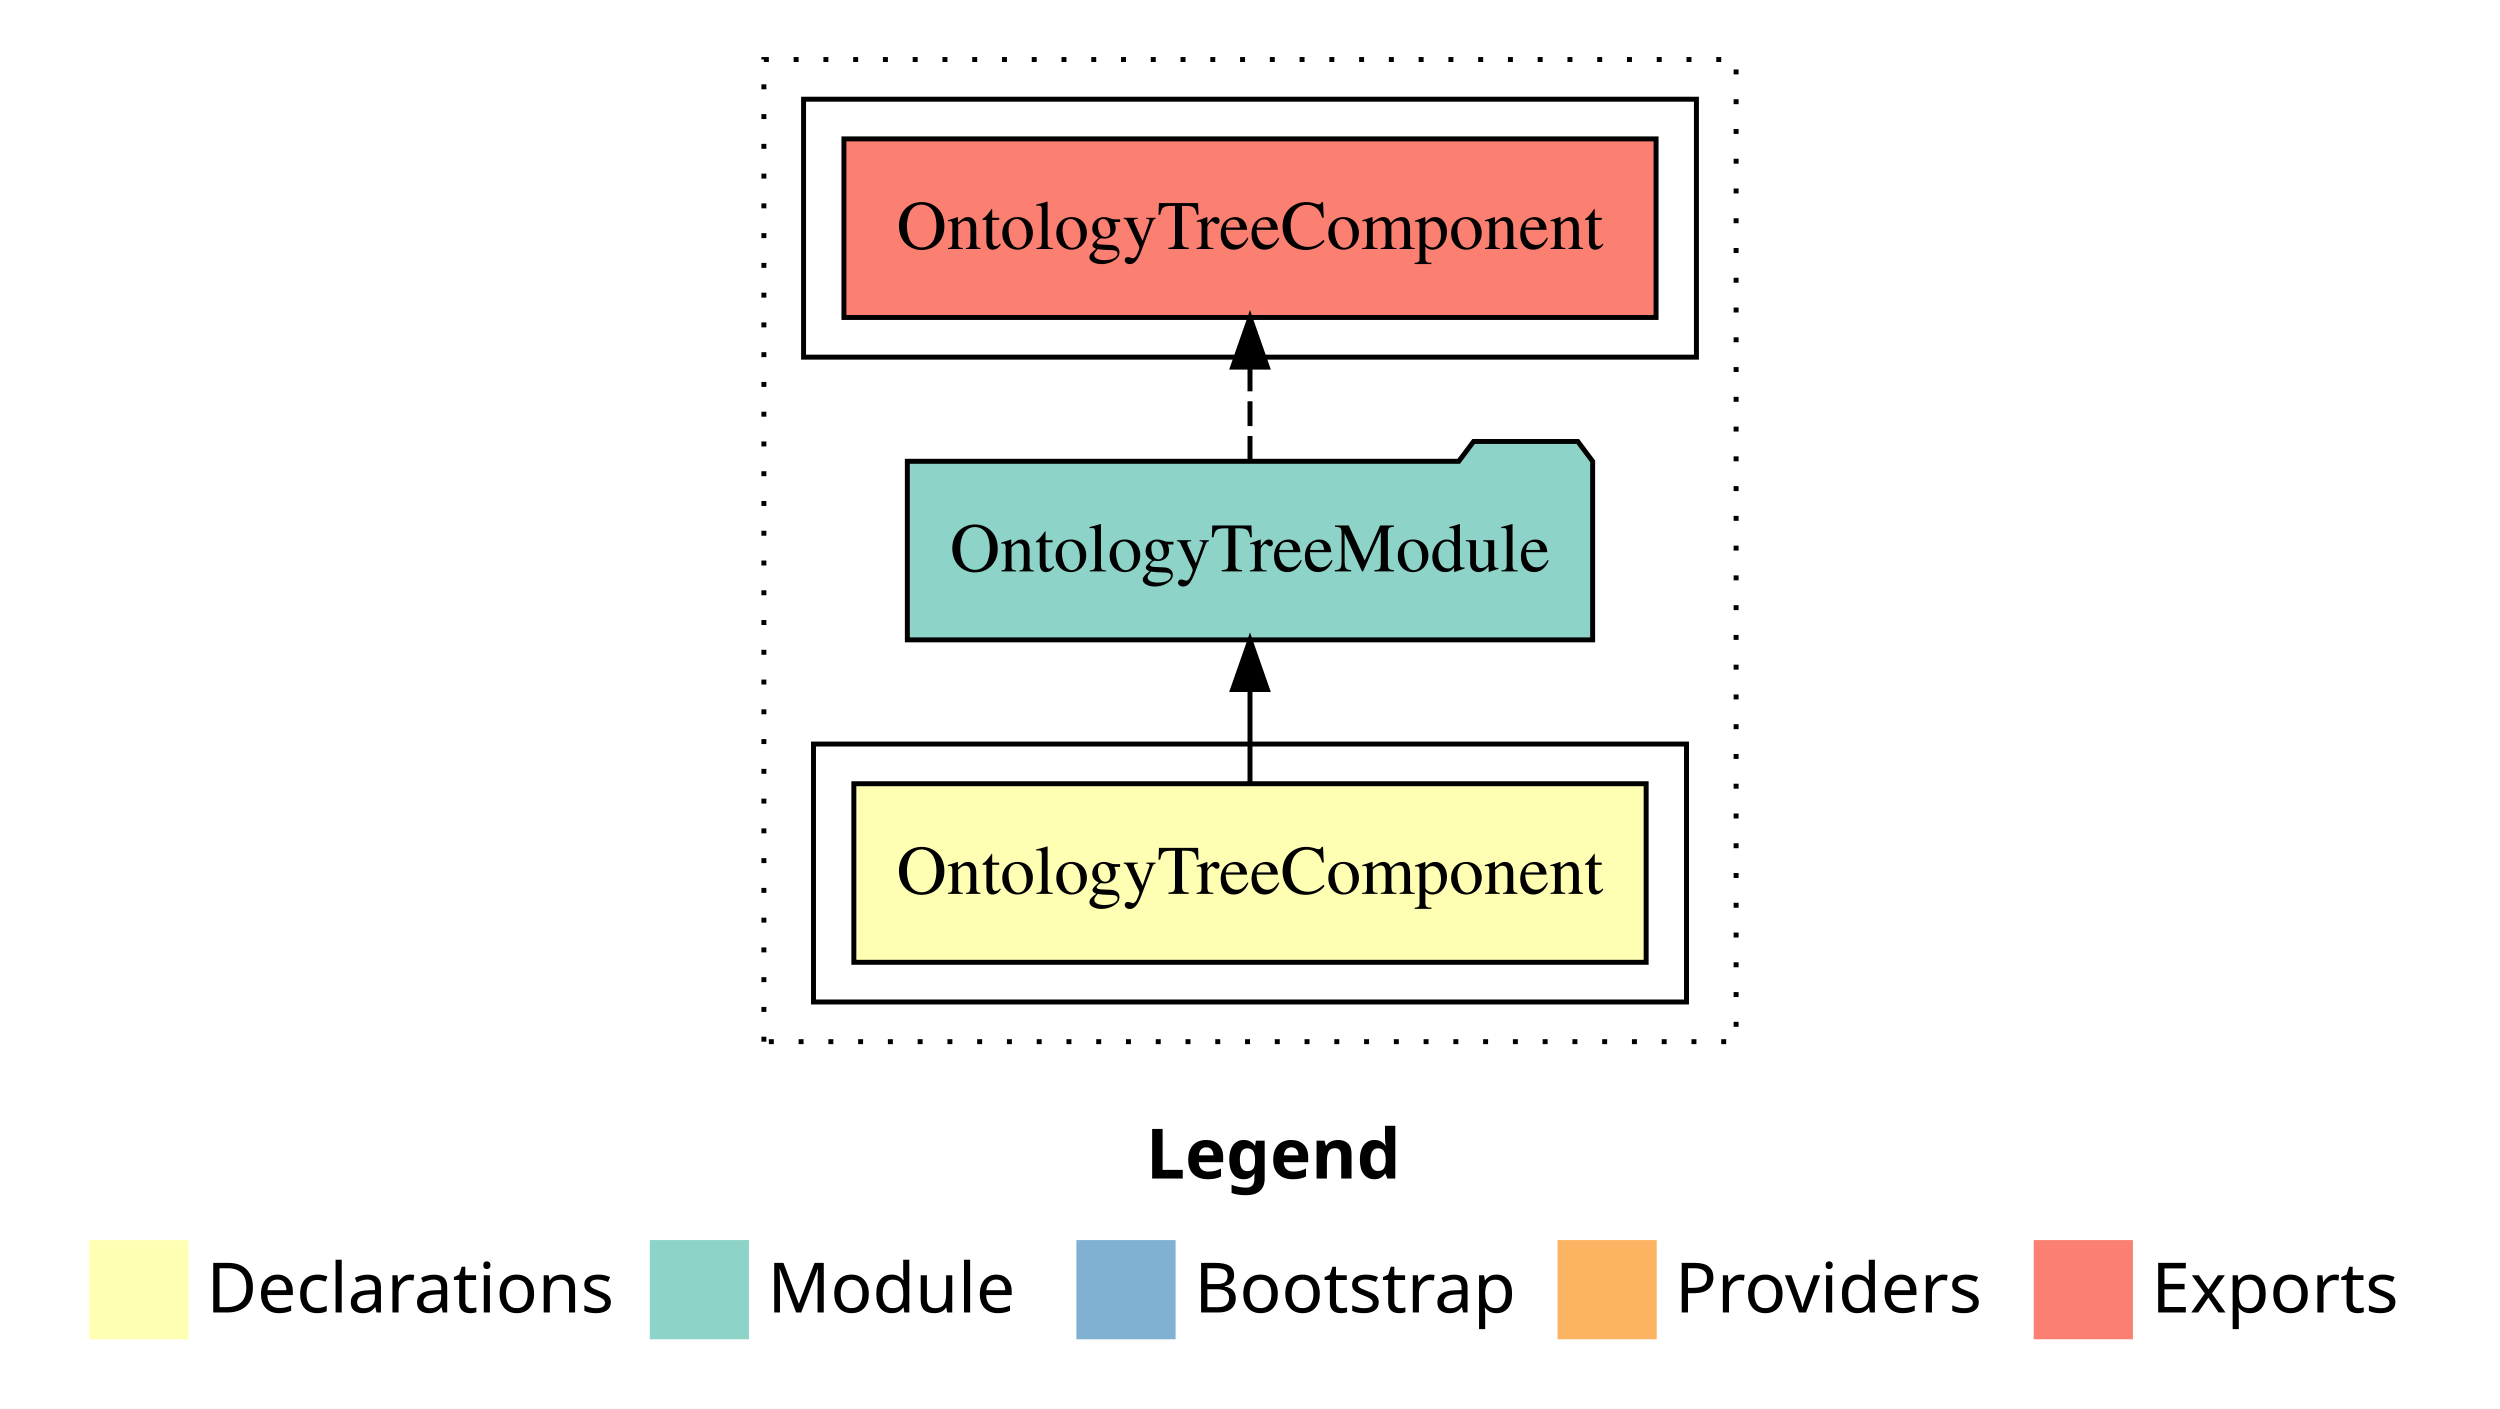
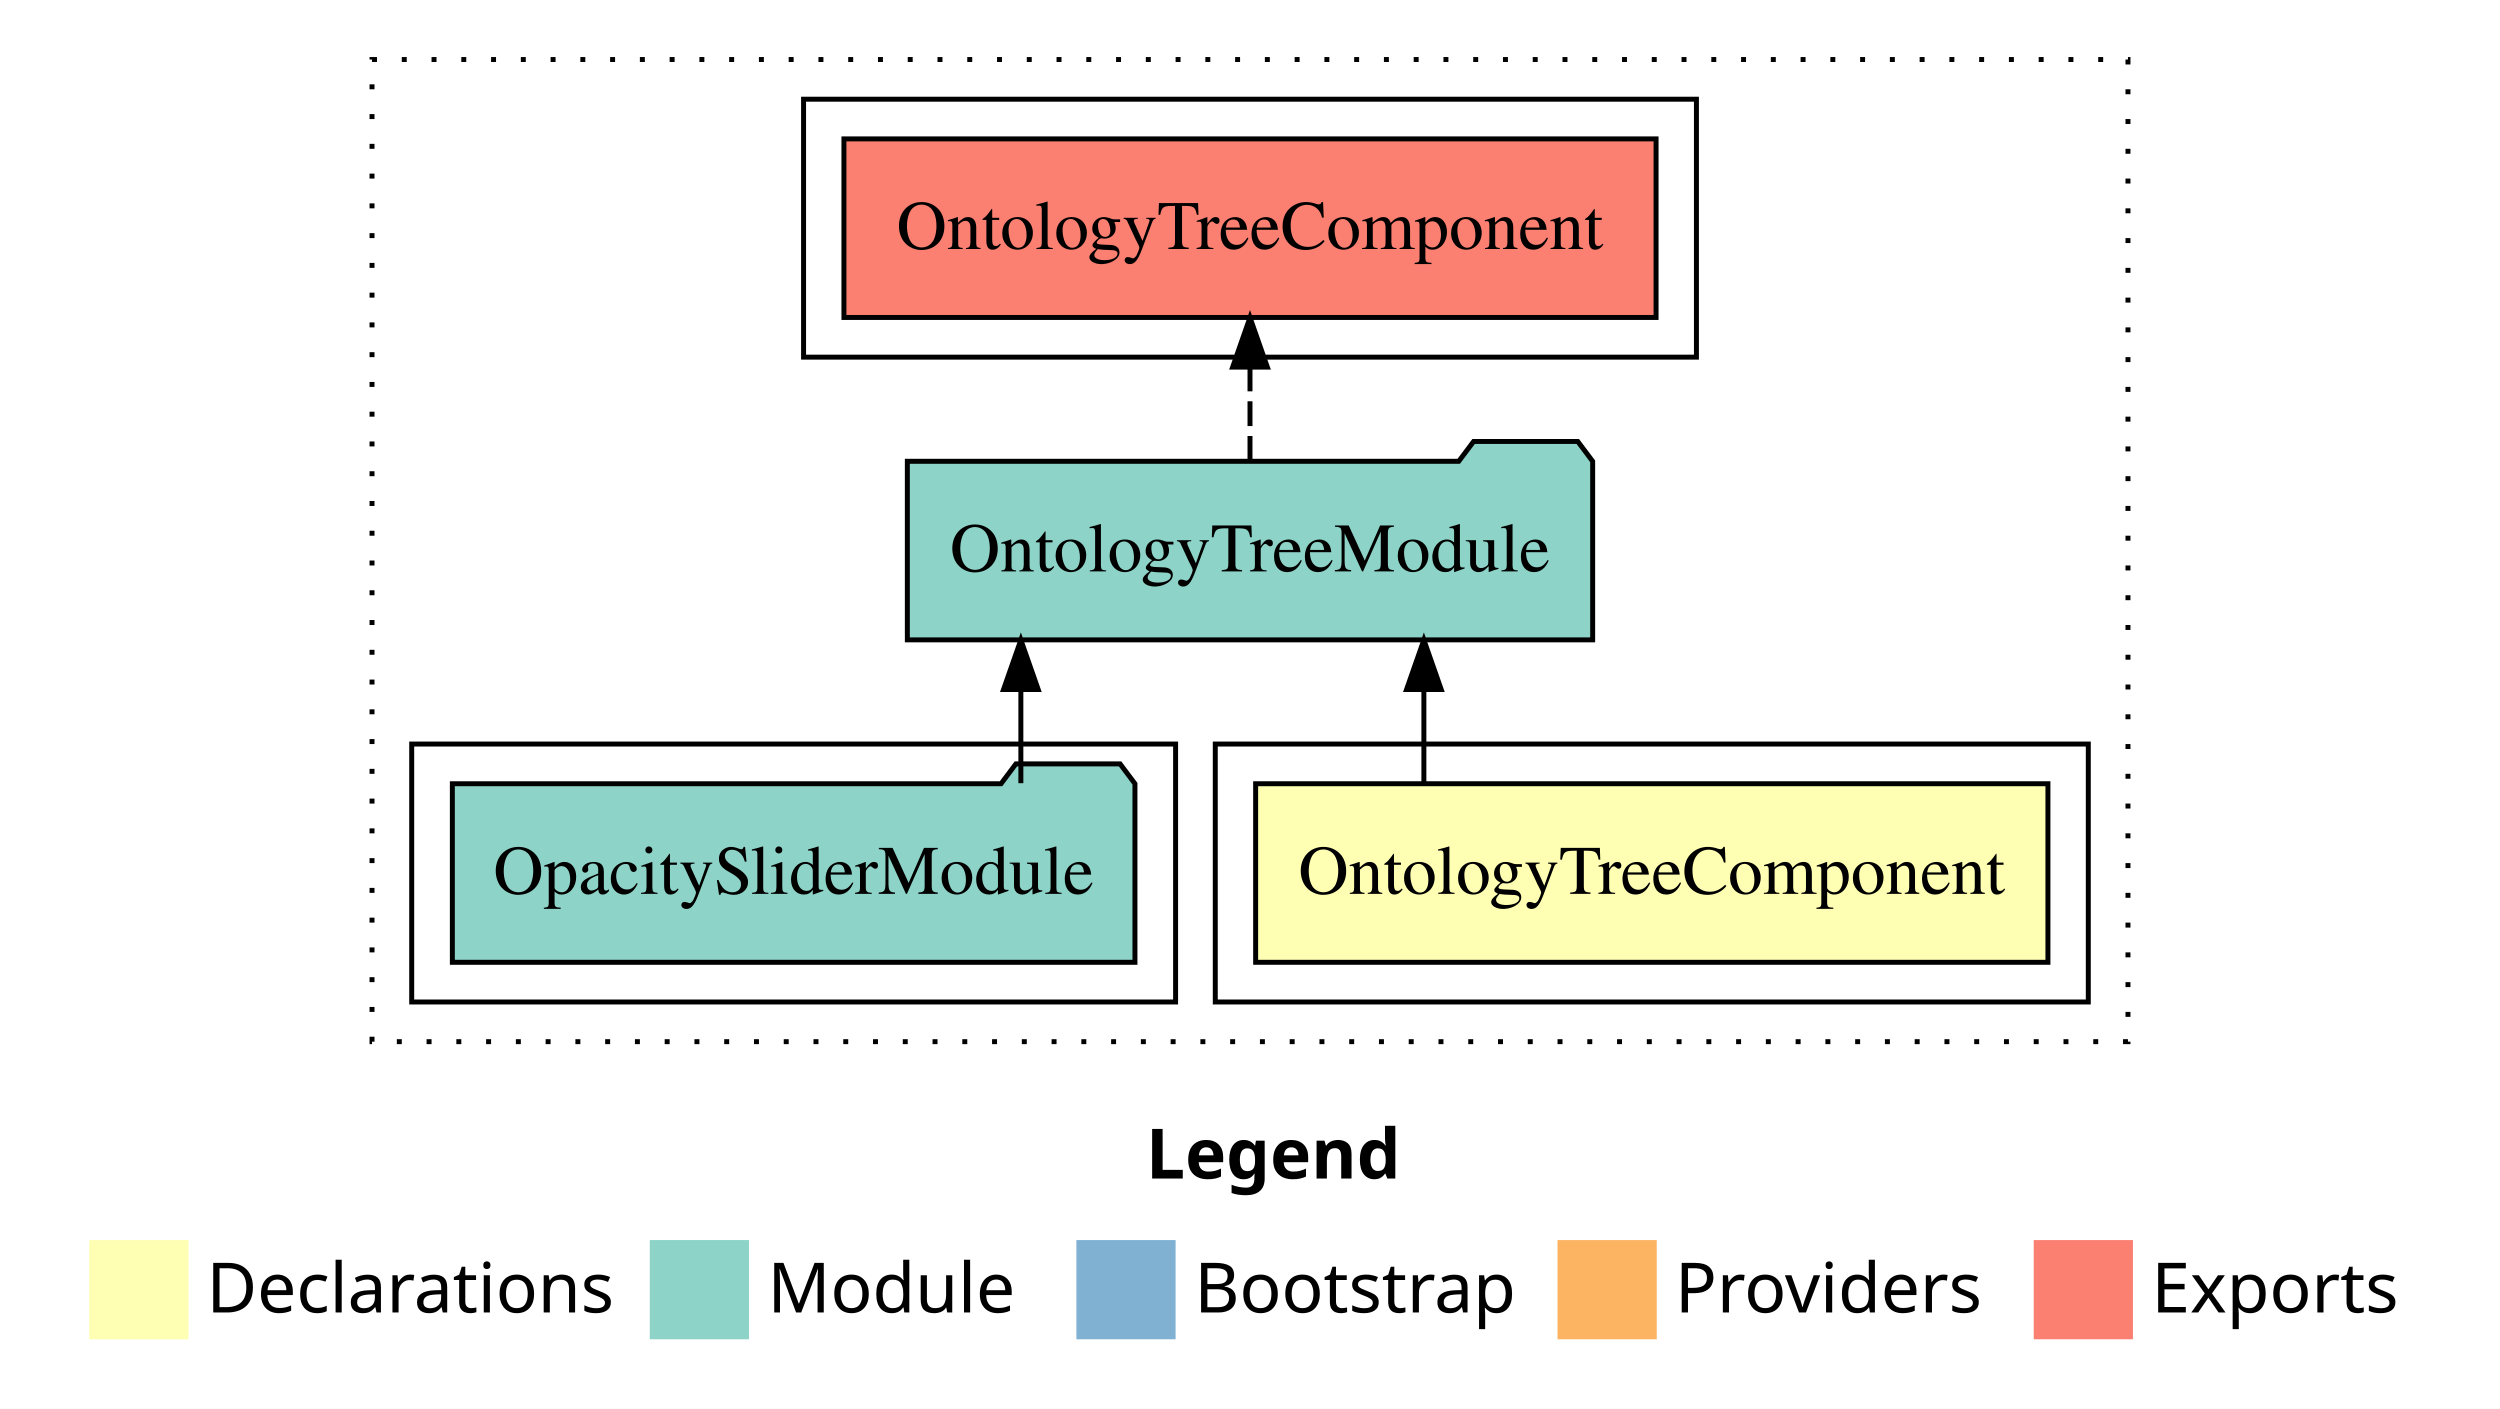
<svg xmlns="http://www.w3.org/2000/svg" width="504pt" height="284pt" viewBox="0.00 0.00 504.00 284.00">
  <g id="graph0" class="graph" transform="scale(1 1) rotate(0) translate(4 280)">
    <polygon fill="#ffffff" stroke="transparent" points="-4,4 -4,-280 500,-280 500,4 -4,4" />
    <text text-anchor="start" x="227.009" y="-42.4" font-family="sans-serif" font-weight="bold" font-size="14.00" fill="#000000">Legend</text>
    <polygon fill="#ffffb3" stroke="transparent" points="14,-10 14,-30 34,-30 34,-10 14,-10" />
    <text text-anchor="start" x="37.629" y="-15.4" font-family="sans-serif" font-size="14.00" fill="#000000">  Declarations</text>
    <polygon fill="#8dd3c7" stroke="transparent" points="127,-10 127,-30 147,-30 147,-10 127,-10" />
    <text text-anchor="start" x="150.725" y="-15.4" font-family="sans-serif" font-size="14.00" fill="#000000">  Module</text>
    <polygon fill="#80b1d3" stroke="transparent" points="213,-10 213,-30 233,-30 233,-10 213,-10" />
    <text text-anchor="start" x="236.781" y="-15.4" font-family="sans-serif" font-size="14.00" fill="#000000">  Bootstrap</text>
    <polygon fill="#fdb462" stroke="transparent" points="310,-10 310,-30 330,-30 330,-10 310,-10" />
    <text text-anchor="start" x="333.673" y="-15.4" font-family="sans-serif" font-size="14.00" fill="#000000">  Providers</text>
    <polygon fill="#fb8072" stroke="transparent" points="406,-10 406,-30 426,-30 426,-10 406,-10" />
    <text text-anchor="start" x="429.726" y="-15.4" font-family="sans-serif" font-size="14.00" fill="#000000">  Exports</text>
    <g id="clust1" class="cluster">
-       <polygon fill="none" stroke="#000000" stroke-dasharray="1,5" points="150,-70 150,-268 346,-268 346,-70 150,-70" />
+       <polygon fill="none" stroke="#000000" stroke-dasharray="1,5" points="71,-70 71,-268 425,-268 425,-70 71,-70" />
    </g>
    <g id="clust2" class="cluster">
-       <polygon fill="none" stroke="#000000" points="160,-78 160,-130 336,-130 336,-78 160,-78" />
+       <polygon fill="none" stroke="#000000" points="241,-78 241,-130 417,-130 417,-78 241,-78" />
+     </g>
+     <g id="clust4" class="cluster">
+       <polygon fill="none" stroke="#000000" points="79,-78 79,-130 233,-130 233,-78 79,-78" />
    </g>
    <g id="clust5" class="cluster">
      <polygon fill="none" stroke="#000000" points="158,-208 158,-260 338,-260 338,-208 158,-208" />
    </g>
    <g id="node1" class="node">
-       <polygon fill="#ffffb3" stroke="#000000" points="327.863,-122 168.137,-122 168.137,-86 327.863,-86 327.863,-122" />
-       <text text-anchor="middle" x="248" y="-99.8" font-family="Times,serif" font-size="14.00" fill="#000000">OntologyTreeComponent</text>
+       <polygon fill="#ffffb3" stroke="#000000" points="408.863,-122 249.137,-122 249.137,-86 408.863,-86 408.863,-122" />
+       <text text-anchor="middle" x="329" y="-99.8" font-family="Times,serif" font-size="14.00" fill="#000000">OntologyTreeComponent</text>
    </g>
    <g id="node2" class="node">
      <polygon fill="#8dd3c7" stroke="#000000" points="317.08,-187 314.08,-191 293.08,-191 290.08,-187 178.92,-187 178.92,-151 317.08,-151 317.08,-187" />
      <text text-anchor="middle" x="248" y="-164.8" font-family="Times,serif" font-size="14.00" fill="#000000">OntologyTreeModule</text>
    </g>
    <g id="edge1" class="edge">
-       <path fill="none" stroke="#000000" d="M248,-122.106C248,-122.106 248,-140.991 248,-140.991" />
-       <polygon fill="#000000" stroke="#000000" points="244.5,-140.991 248,-150.991 251.5,-140.991 244.5,-140.991" />
+       <path fill="none" stroke="#000000" d="M283.054,-122.106C283.054,-122.106 283.054,-140.991 283.054,-140.991" />
+       <polygon fill="#000000" stroke="#000000" points="279.554,-140.991 283.054,-150.991 286.554,-140.991 279.554,-140.991" />
    </g>
-     <g id="node3" class="node">
+     <g id="node4" class="node">
      <polygon fill="#fb8072" stroke="#000000" points="329.863,-252 166.137,-252 166.137,-216 329.863,-216 329.863,-252" />
      <text text-anchor="middle" x="248" y="-229.8" font-family="Times,serif" font-size="14.00" fill="#000000">OntologyTreeComponent </text>
    </g>
-     <g id="edge2" class="edge">
+     <g id="edge3" class="edge">
      <path fill="none" stroke="#000000" stroke-dasharray="5,2" d="M248,-187.106C248,-187.106 248,-205.991 248,-205.991" />
      <polygon fill="#000000" stroke="#000000" points="244.5,-205.991 248,-215.991 251.5,-205.991 244.5,-205.991" />
    </g>
+     <g id="node3" class="node">
+       <polygon fill="#8dd3c7" stroke="#000000" points="224.806,-122 221.806,-126 200.806,-126 197.806,-122 87.194,-122 87.194,-86 224.806,-86 224.806,-122" />
+       <text text-anchor="middle" x="156" y="-99.8" font-family="Times,serif" font-size="14.00" fill="#000000">OpacitySliderModule</text>
+     </g>
+     <g id="edge2" class="edge">
+       <path fill="none" stroke="#000000" d="M201.806,-122.106C201.806,-122.106 201.806,-140.991 201.806,-140.991" />
+       <polygon fill="#000000" stroke="#000000" points="198.306,-140.991 201.806,-150.991 205.306,-140.991 198.306,-140.991" />
+     </g>
  </g>
</svg>
